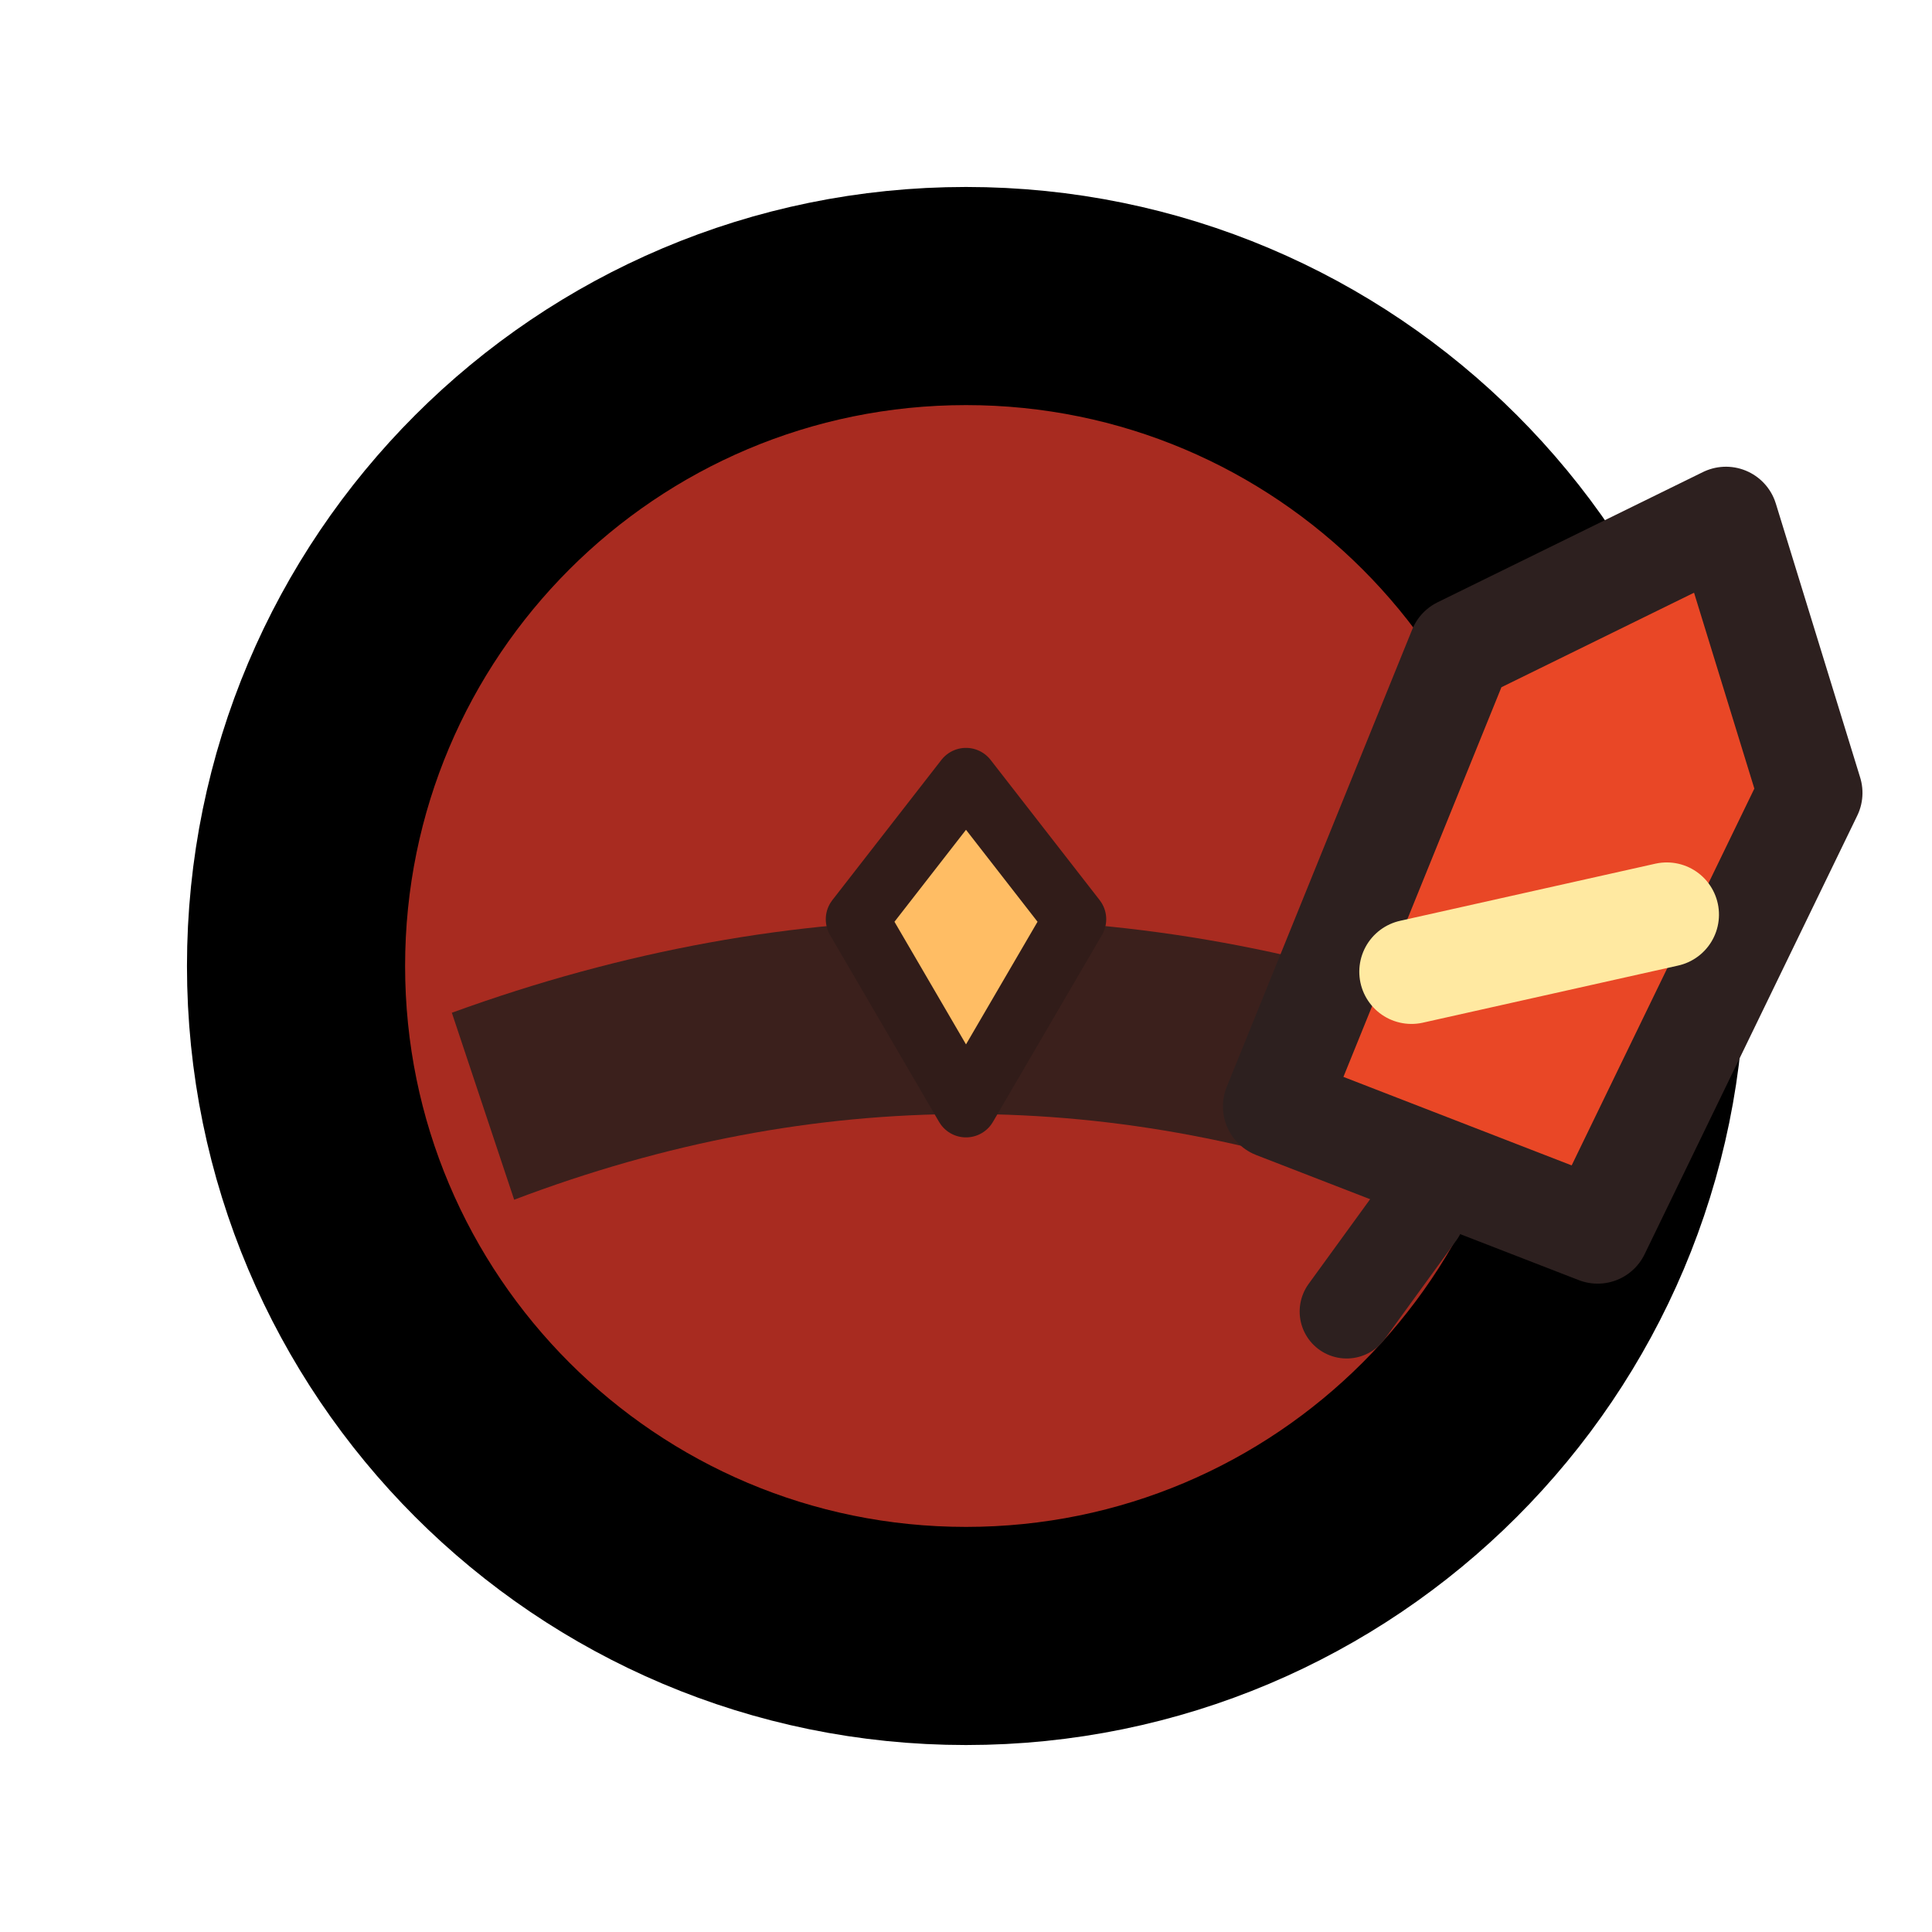
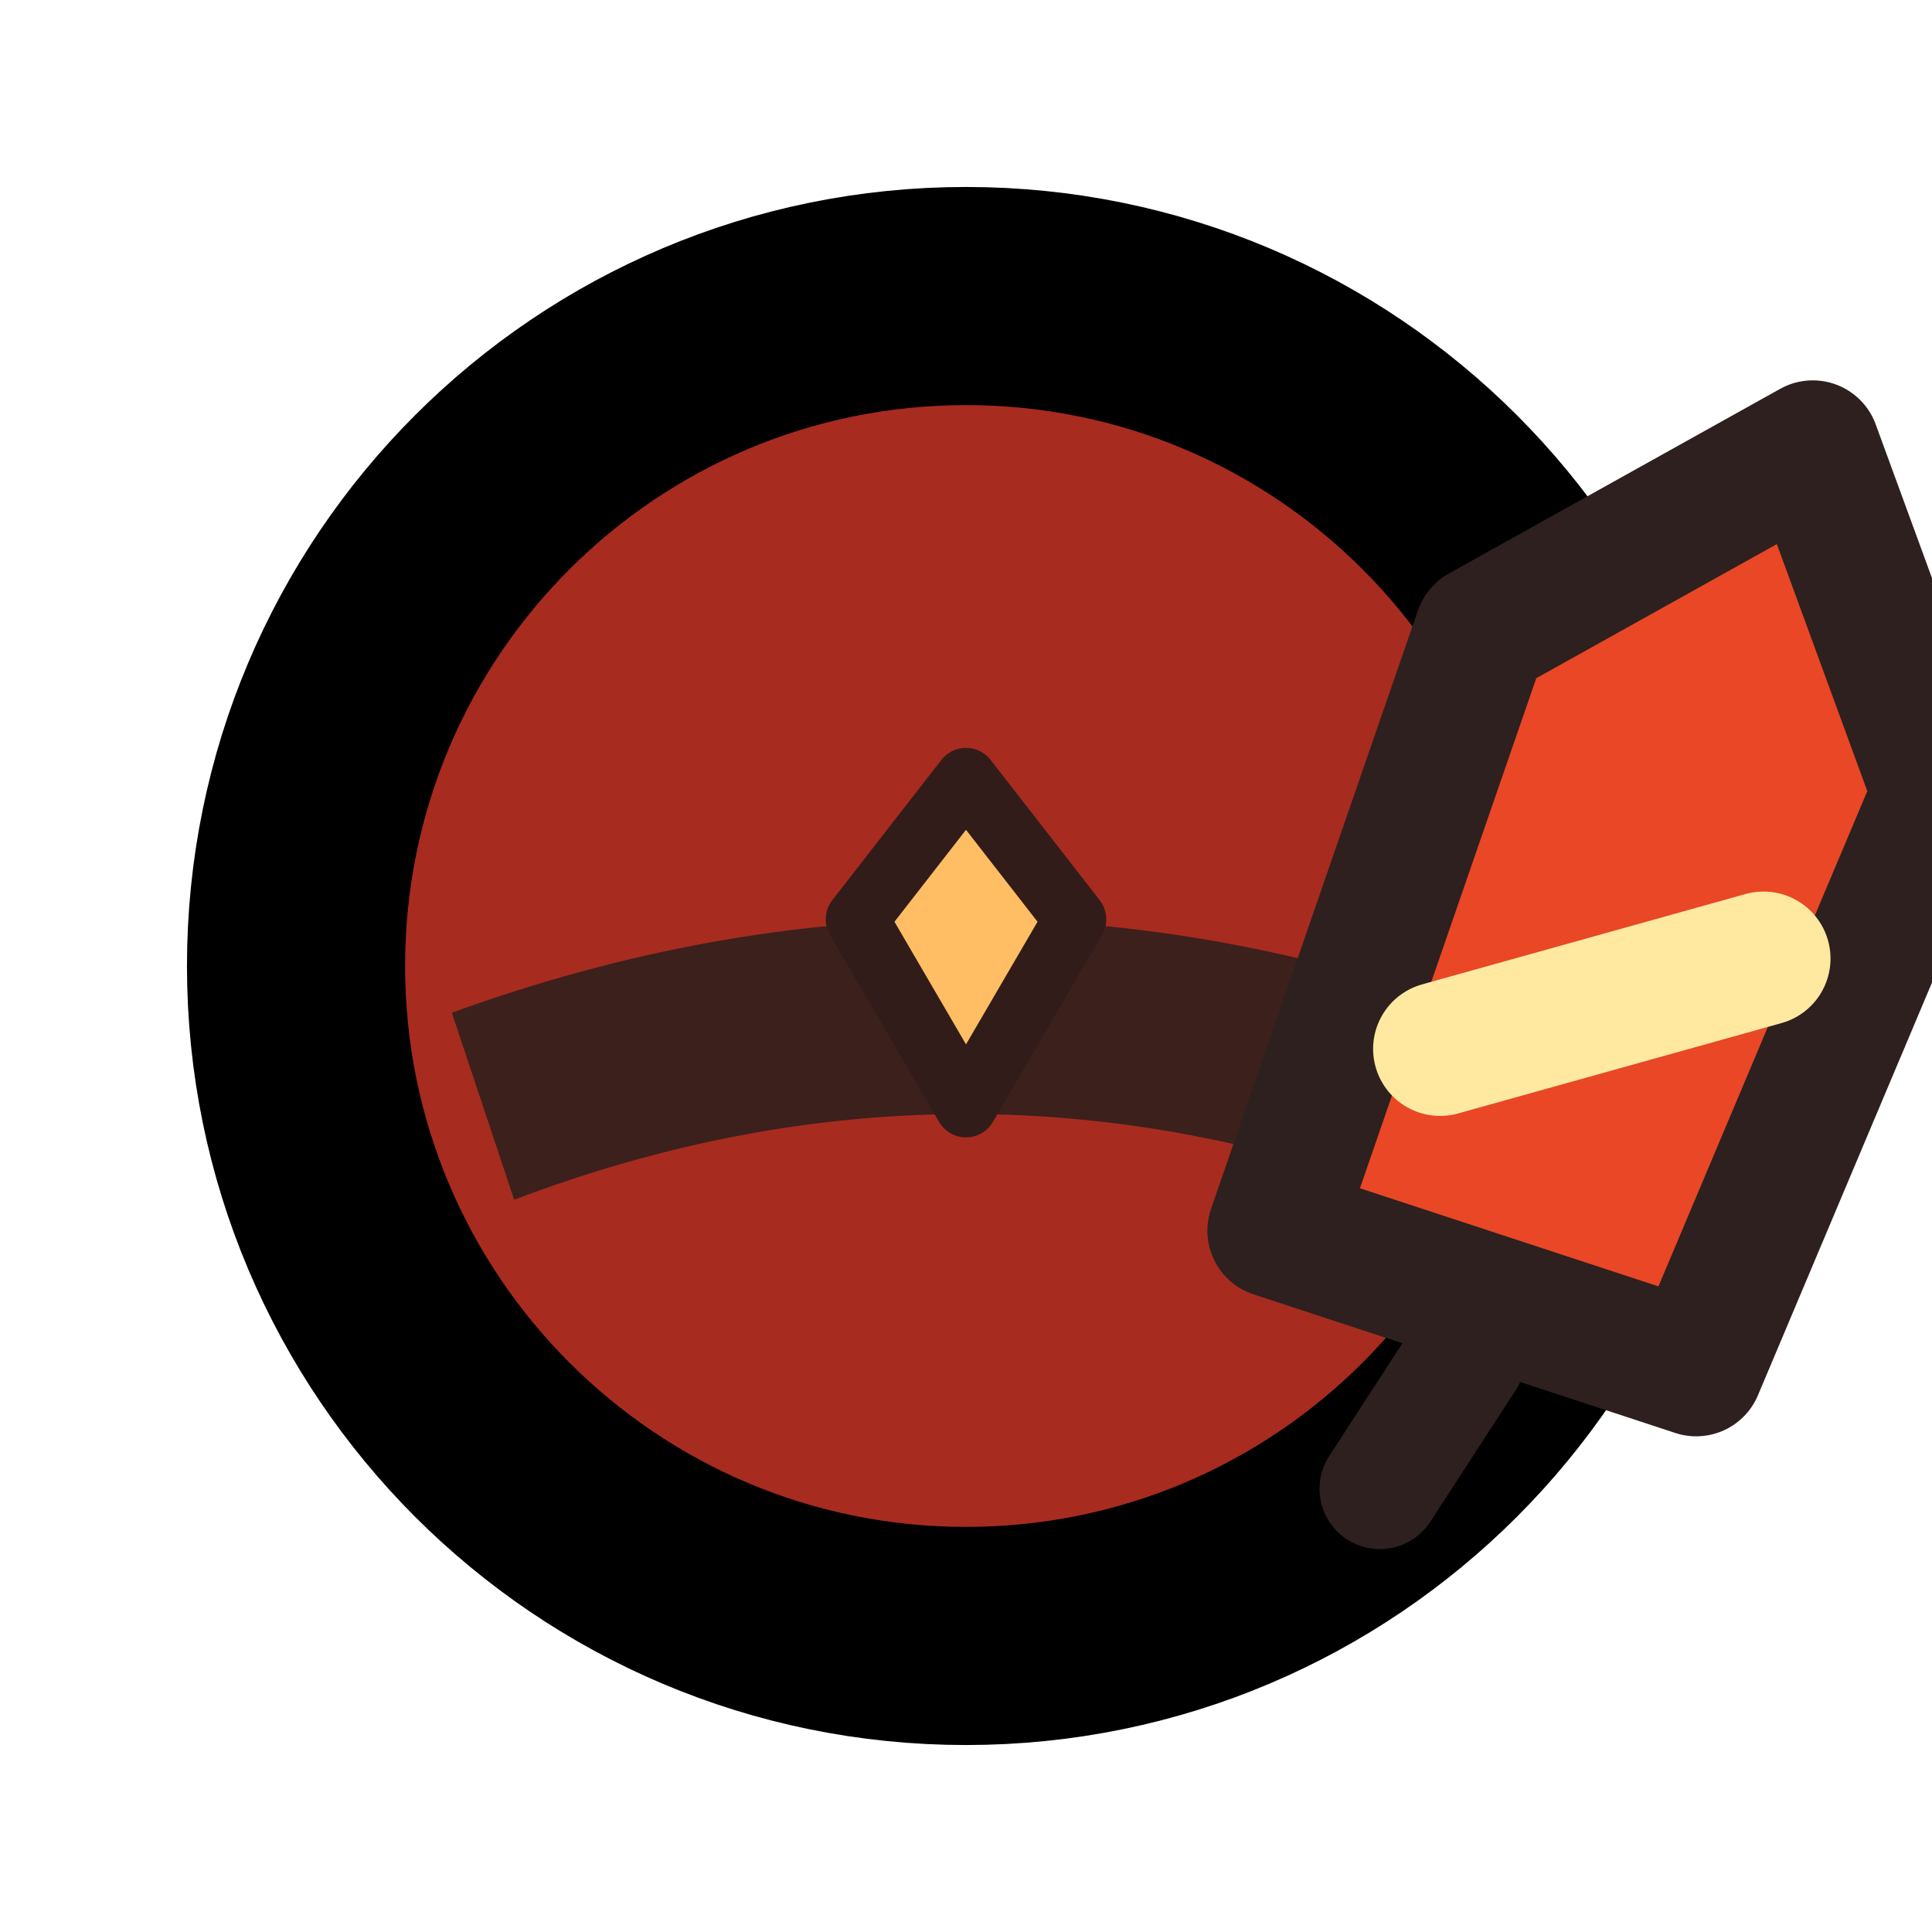
<svg xmlns="http://www.w3.org/2000/svg" width="124" height="124" viewBox="-12 -12 124 124">
  <circle cx="50" cy="50" r="43" fill="#a82b20" stroke="#000" stroke-width="14" />
  <path d="M17 53q33-12 66 0l-4 12q-29-11-58 0Z" fill="#3b201c" />
  <path d="m43 47 7-9 7 9-7 12Z" fill="#ffbd64" stroke="#311c19" stroke-width="4" stroke-linejoin="round" />
-   <g transform="translate(51 12) rotate(16 32 37) scale(.67)">
+   <g transform="translate(45 6) rotate(13 42 47) scale(.86)">
    <path d="M33 75 38 28 59 9 74 32 66 78Z" fill="#e94726" stroke="#2d201f" stroke-width="10" stroke-linejoin="round" />
    <path d="m42 59 22-12" stroke="#ffe9a1" stroke-width="10" stroke-linecap="round" />
    <path d="m49 81-4 11" stroke="#2d201f" stroke-width="9" stroke-linecap="round" />
  </g>
</svg>
